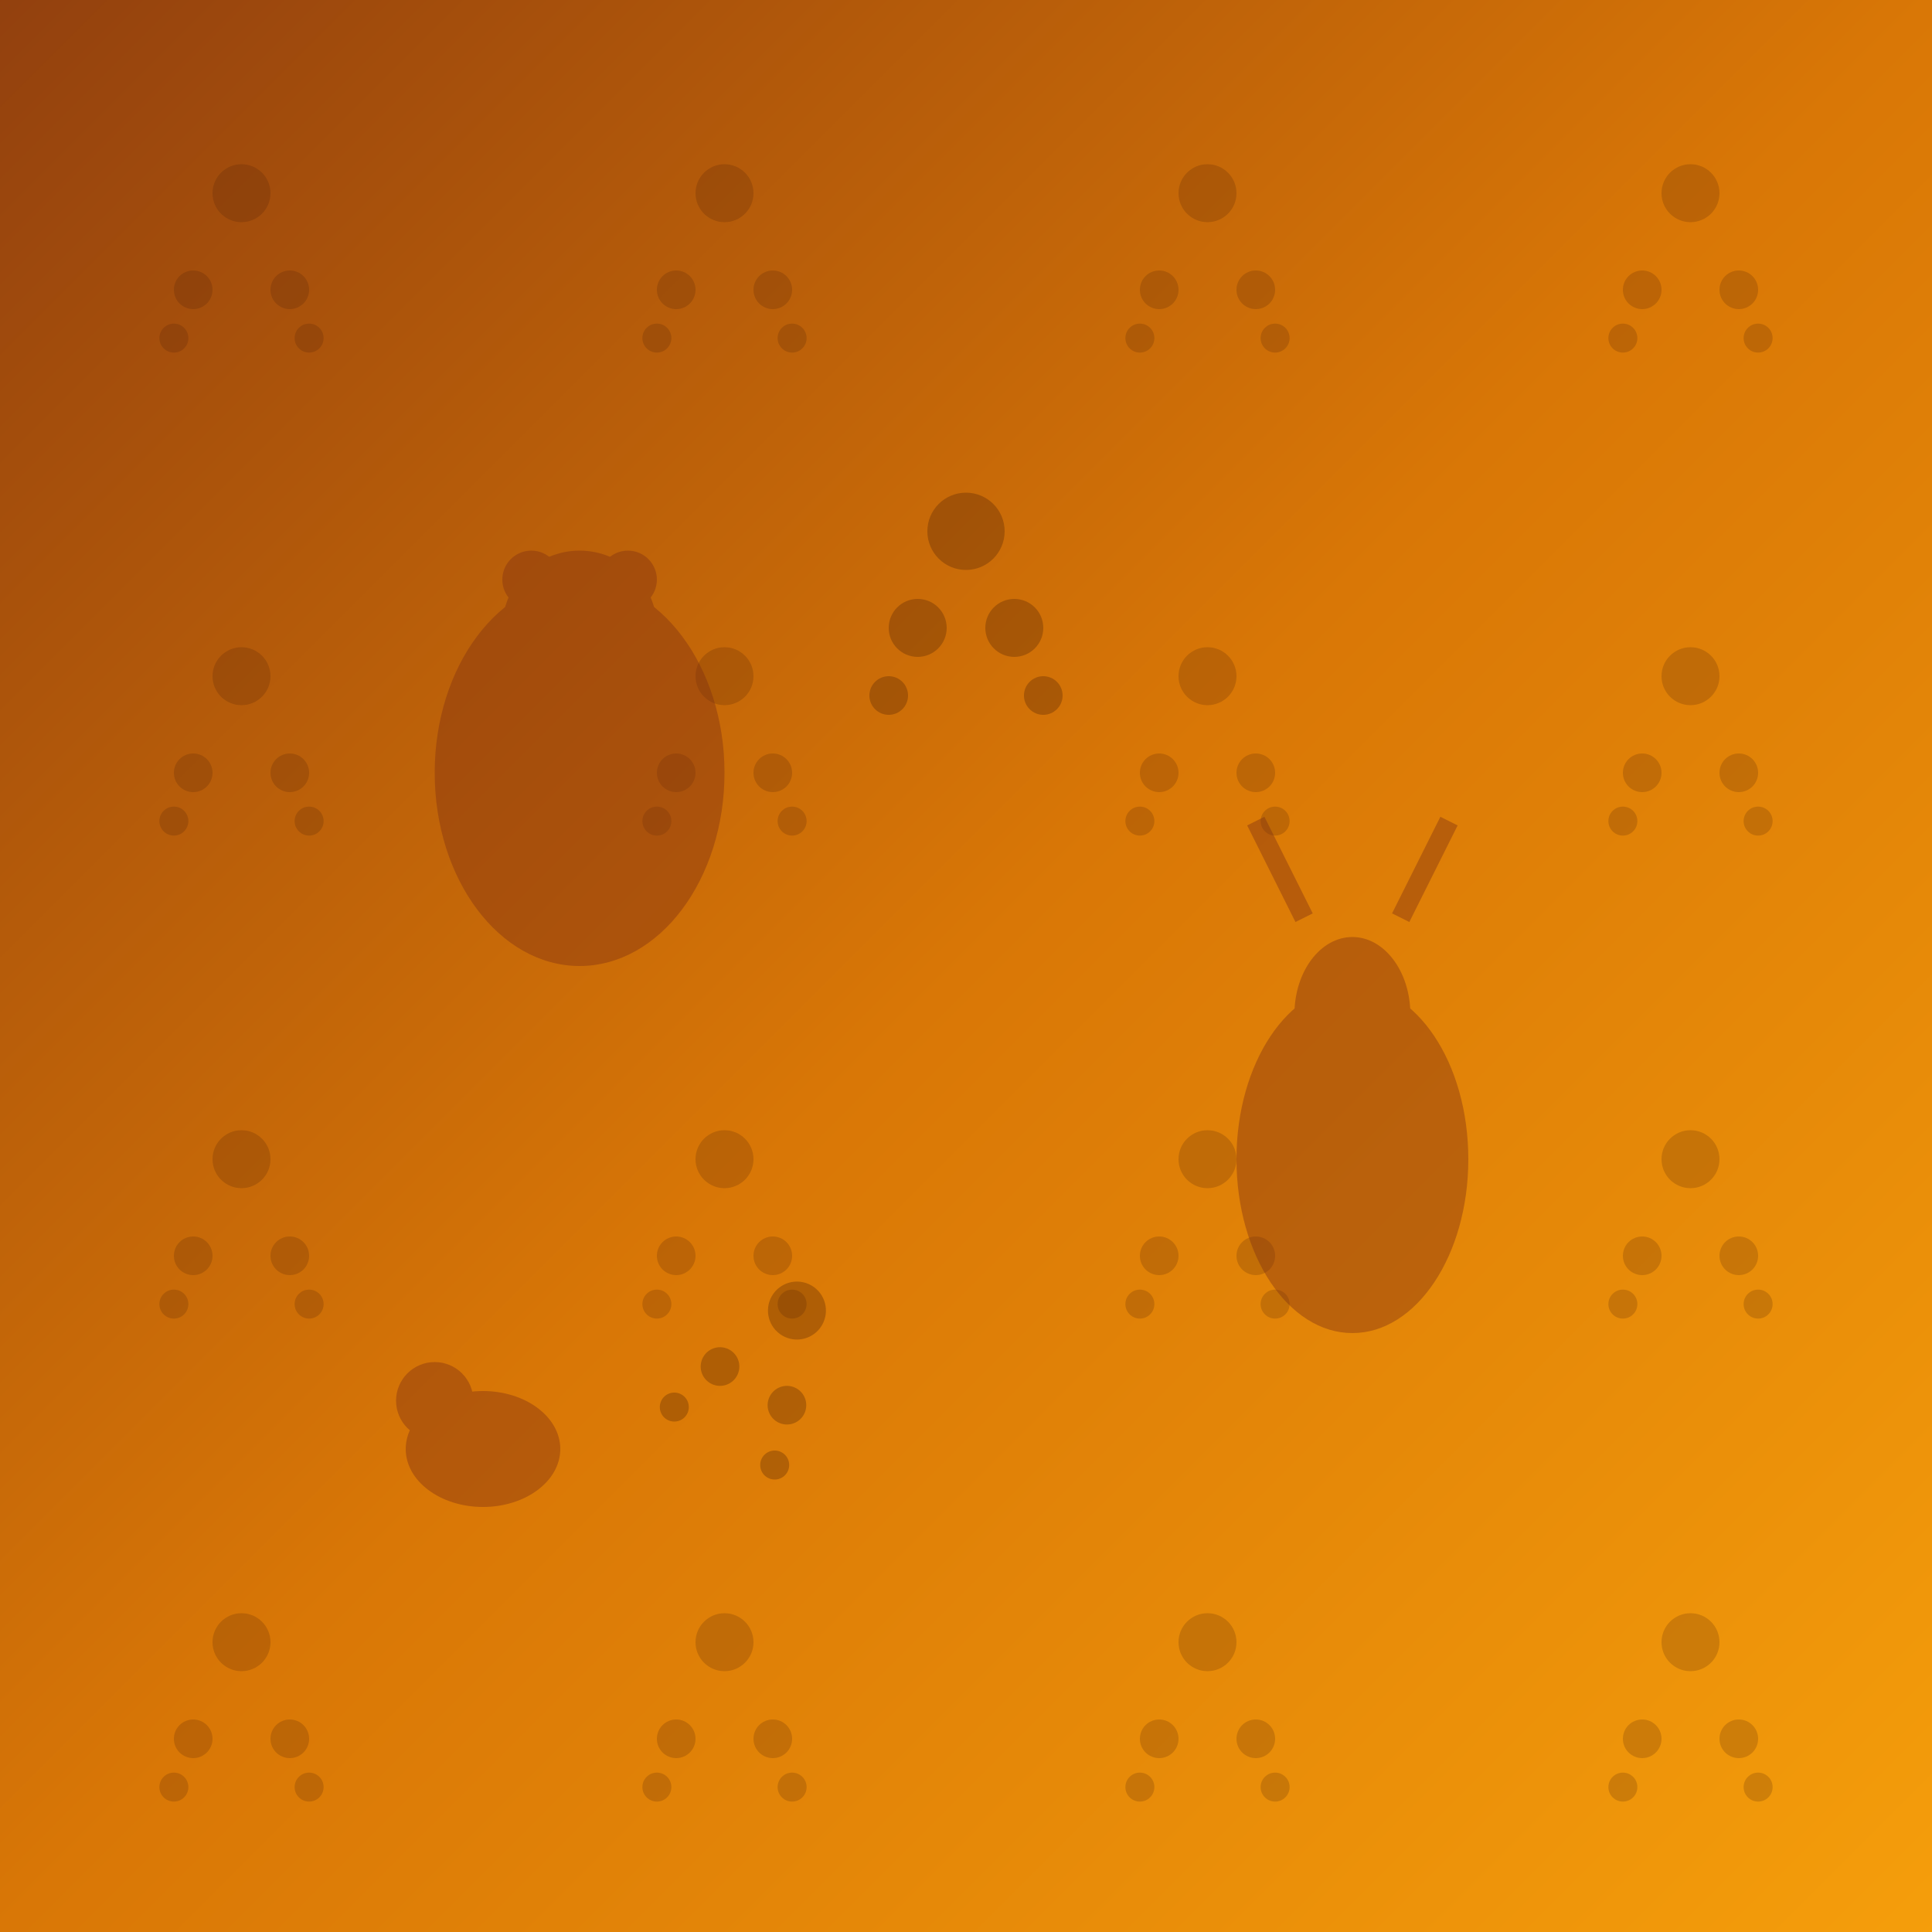
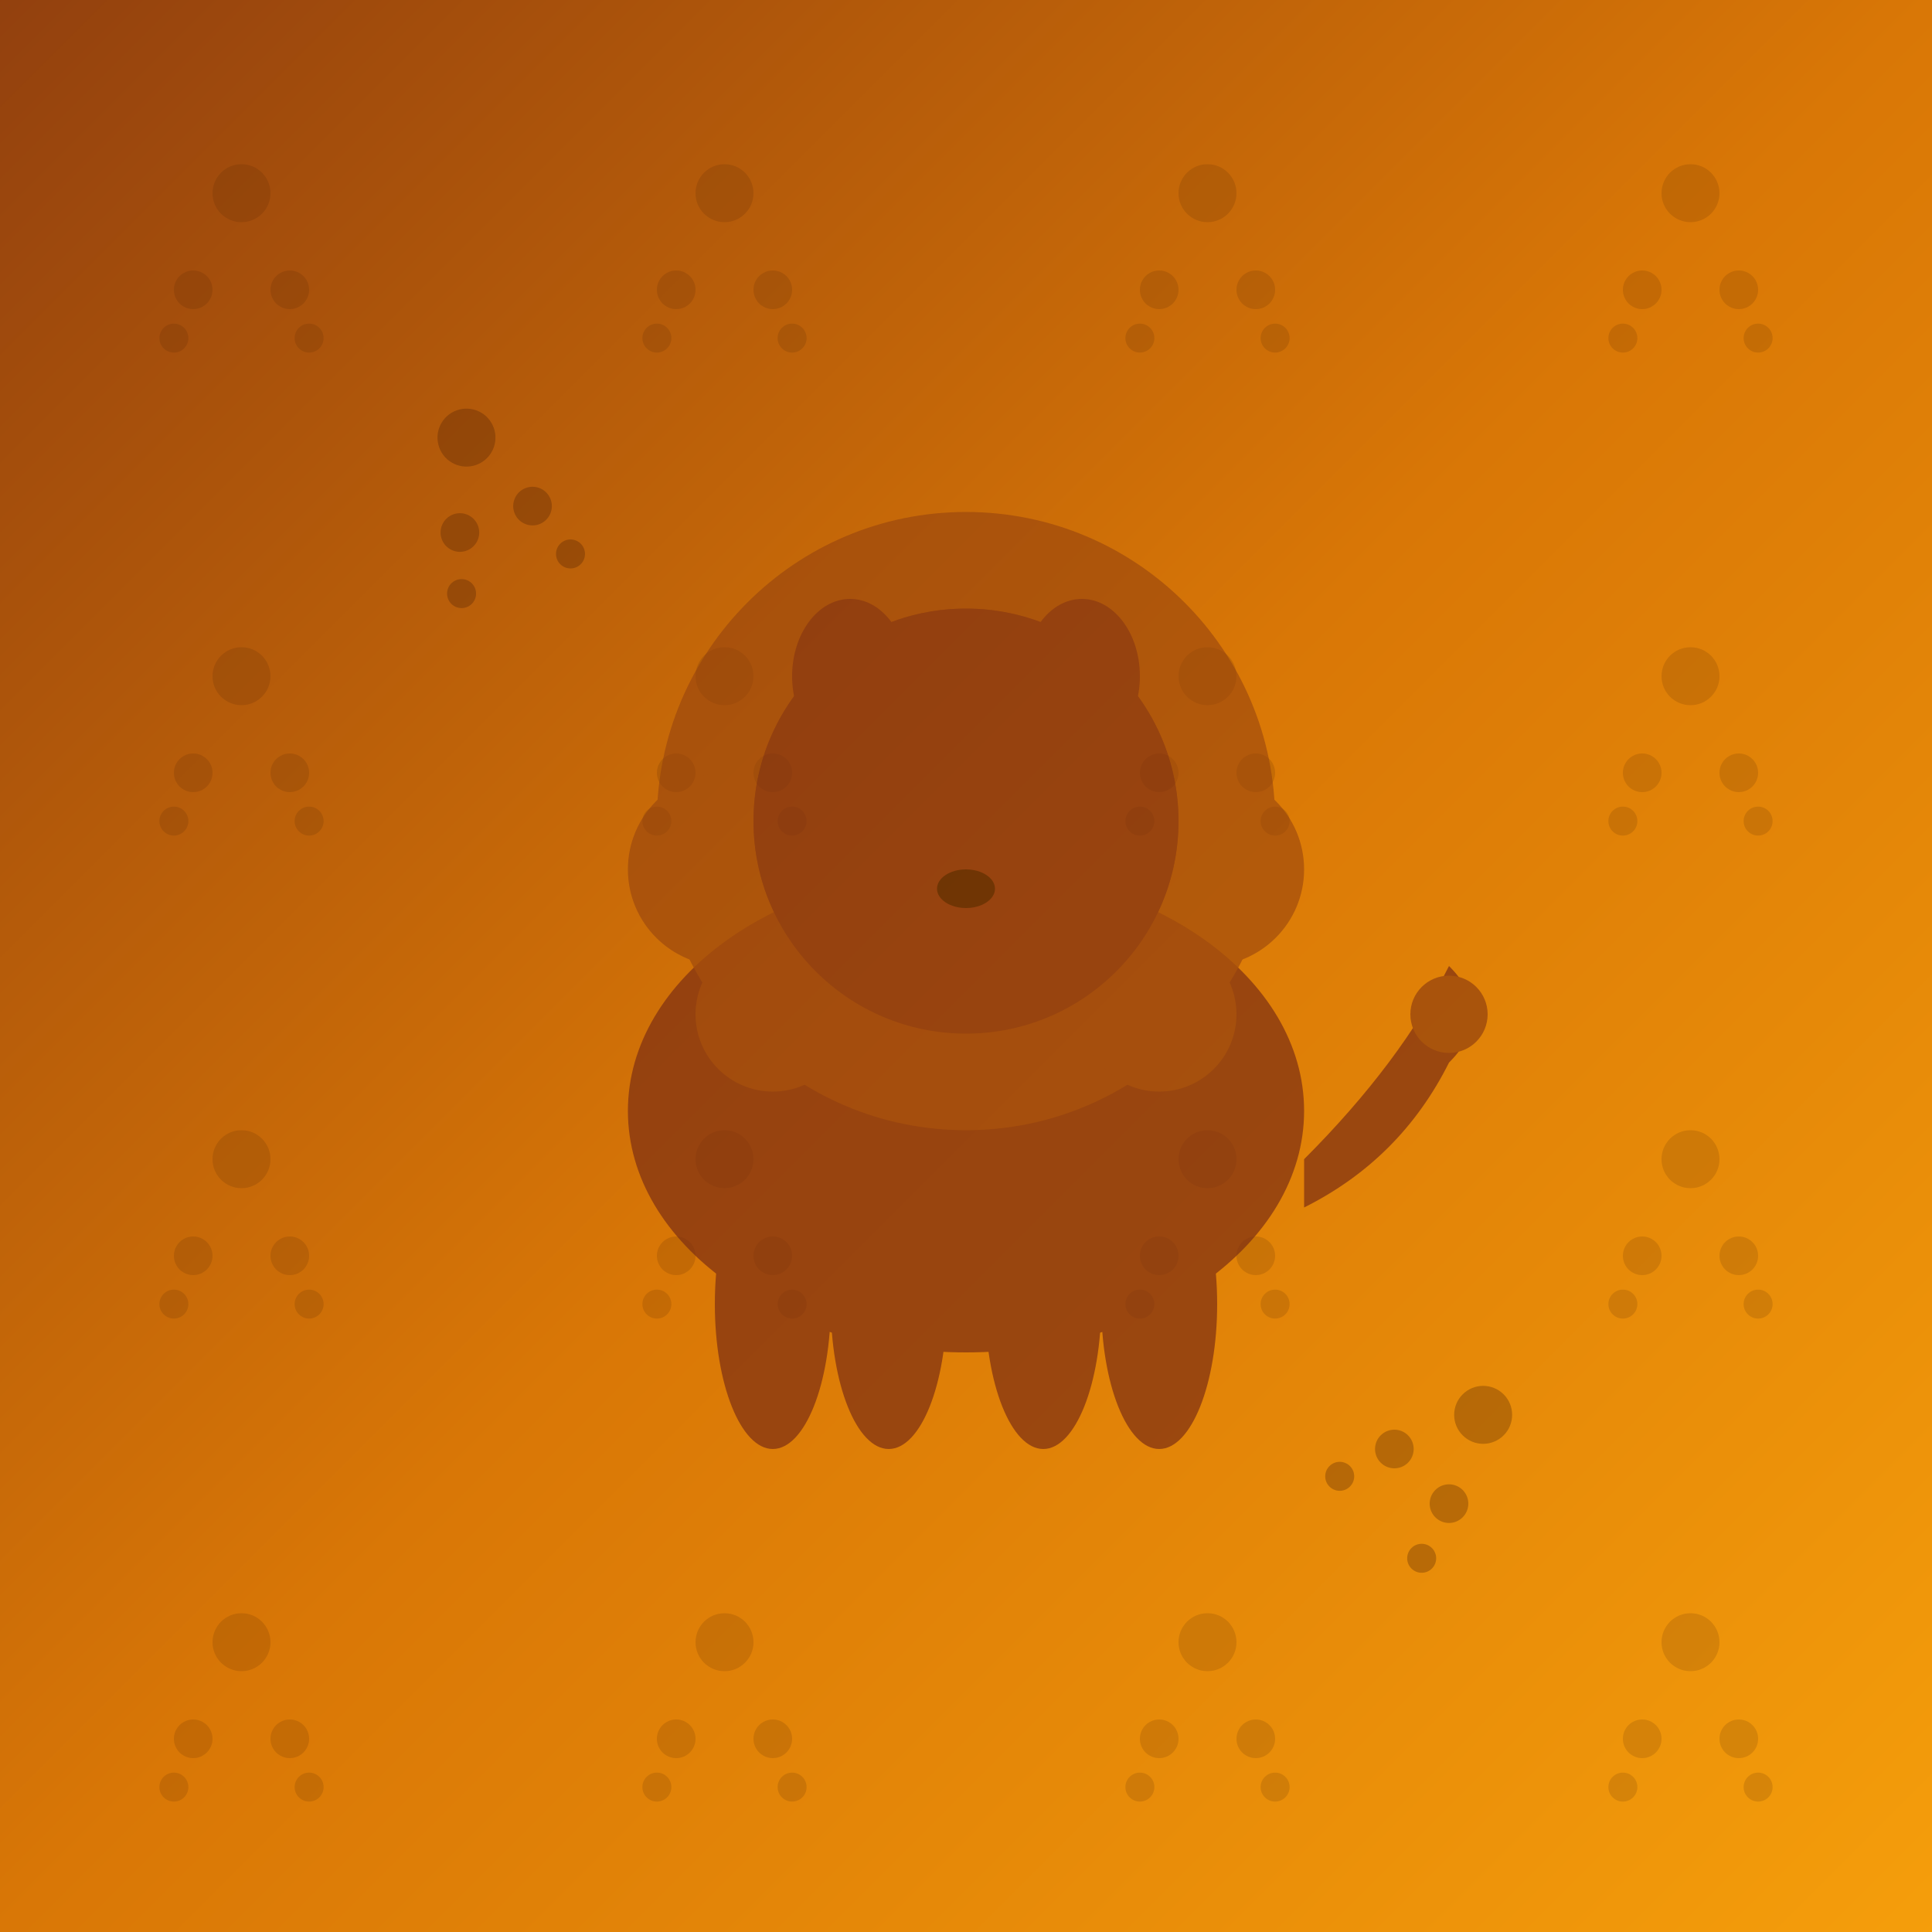
<svg xmlns="http://www.w3.org/2000/svg" viewBox="0 0 200 200">
  <defs>
    <linearGradient id="earthGradient" x1="0%" y1="0%" x2="100%" y2="100%">
      <stop offset="0%" style="stop-color:#92400e;stop-opacity:1" />
      <stop offset="50%" style="stop-color:#d97706;stop-opacity:1" />
      <stop offset="100%" style="stop-color:#f59e0b;stop-opacity:1" />
    </linearGradient>
    <pattern id="pawPattern" x="0" y="0" width="50" height="50" patternUnits="userSpaceOnUse">
-       <g opacity="0.2">
+       <g opacity="0.15">
        <circle cx="25" cy="20" r="3" fill="#451a03" />
        <circle cx="20" cy="30" r="2" fill="#451a03" />
        <circle cx="30" cy="30" r="2" fill="#451a03" />
        <circle cx="18" cy="35" r="1.5" fill="#451a03" />
        <circle cx="32" cy="35" r="1.5" fill="#451a03" />
      </g>
    </pattern>
  </defs>
  <rect width="200" height="200" fill="url(#earthGradient)" />
  <rect width="200" height="200" fill="url(#pawPattern)" />
-   <g opacity="0.4">
-     <ellipse cx="60" cy="80" rx="15" ry="20" fill="#7c2d12" />
-     <circle cx="60" cy="65" r="8" fill="#7c2d12" />
-     <circle cx="55" cy="60" r="3" fill="#7c2d12" />
-     <circle cx="65" cy="60" r="3" fill="#7c2d12" />
-     <ellipse cx="140" cy="120" rx="12" ry="18" fill="#7c2d12" />
-     <ellipse cx="140" cy="105" rx="6" ry="8" fill="#7c2d12" />
-     <path d="M135,95 L130,85 M145,95 L150,85" stroke="#7c2d12" stroke-width="2" />
-     <ellipse cx="50" cy="150" rx="8" ry="6" fill="#7c2d12" />
-     <circle cx="45" cy="145" r="4" fill="#7c2d12" />
+   <g transform="translate(100,100)" opacity="0.7">
+     <ellipse cx="0" cy="15" rx="35" ry="25" fill="#7c2d12" />
+     <circle cx="0" cy="-15" r="22" fill="#7c2d12" />
+     <g opacity="0.8">
+       <circle cx="0" cy="-15" r="32" fill="#92400e" />
+       <circle cx="-15" cy="-25" r="12" fill="#92400e" />
+       <circle cx="15" cy="-25" r="12" fill="#92400e" />
+       <circle cx="-25" cy="-10" r="10" fill="#92400e" />
+       <circle cx="25" cy="-10" r="10" fill="#92400e" />
+       <circle cx="-20" cy="5" r="8" fill="#92400e" />
+       <circle cx="20" cy="5" r="8" fill="#92400e" />
+     </g>
+     <circle cx="0" cy="-15" r="22" fill="#7c2d12" />
+     <ellipse cx="-12" cy="-30" rx="6" ry="8" fill="#7c2d12" />
+     <ellipse cx="12" cy="-30" rx="6" ry="8" fill="#7c2d12" />
+     <ellipse cx="0" cy="-8" rx="3" ry="2" fill="#451a03" />
+     <ellipse cx="-20" cy="35" rx="6" ry="15" fill="#7c2d12" />
+     <ellipse cx="-8" cy="35" rx="6" ry="15" fill="#7c2d12" />
+     <ellipse cx="8" cy="35" rx="6" ry="15" fill="#7c2d12" />
+     <ellipse cx="20" cy="35" rx="6" ry="15" fill="#7c2d12" />
+     <path d="M35,20 Q45,10 50,0 Q55,5 50,10 Q45,20 35,25" fill="#7c2d12" />
+     <circle cx="50" cy="5" r="4" fill="#92400e" />
  </g>
  <g opacity="0.3">
-     <g transform="translate(100,60)">
-       <circle cx="0" cy="-5" r="4" fill="#451a03" />
-       <circle cx="-5" cy="5" r="3" fill="#451a03" />
-       <circle cx="5" cy="5" r="3" fill="#451a03" />
-       <circle cx="-8" cy="12" r="2" fill="#451a03" />
-       <circle cx="8" cy="12" r="2" fill="#451a03" />
+     <g transform="translate(50,50) rotate(-20)">
+       <circle cx="0" cy="-5" r="3" fill="#451a03" />
+       <circle cx="-4" cy="4" r="2" fill="#451a03" />
+       <circle cx="4" cy="4" r="2" fill="#451a03" />
+       <circle cx="-6" cy="10" r="1.5" fill="#451a03" />
+       <circle cx="6" cy="10" r="1.5" fill="#451a03" />
    </g>
-     <g transform="translate(80,140) rotate(30)">
+     <g transform="translate(150,150) rotate(45)">
      <circle cx="0" cy="-5" r="3" fill="#451a03" />
      <circle cx="-4" cy="4" r="2" fill="#451a03" />
      <circle cx="4" cy="4" r="2" fill="#451a03" />
      <circle cx="-6" cy="10" r="1.5" fill="#451a03" />
      <circle cx="6" cy="10" r="1.5" fill="#451a03" />
    </g>
  </g>
</svg>
